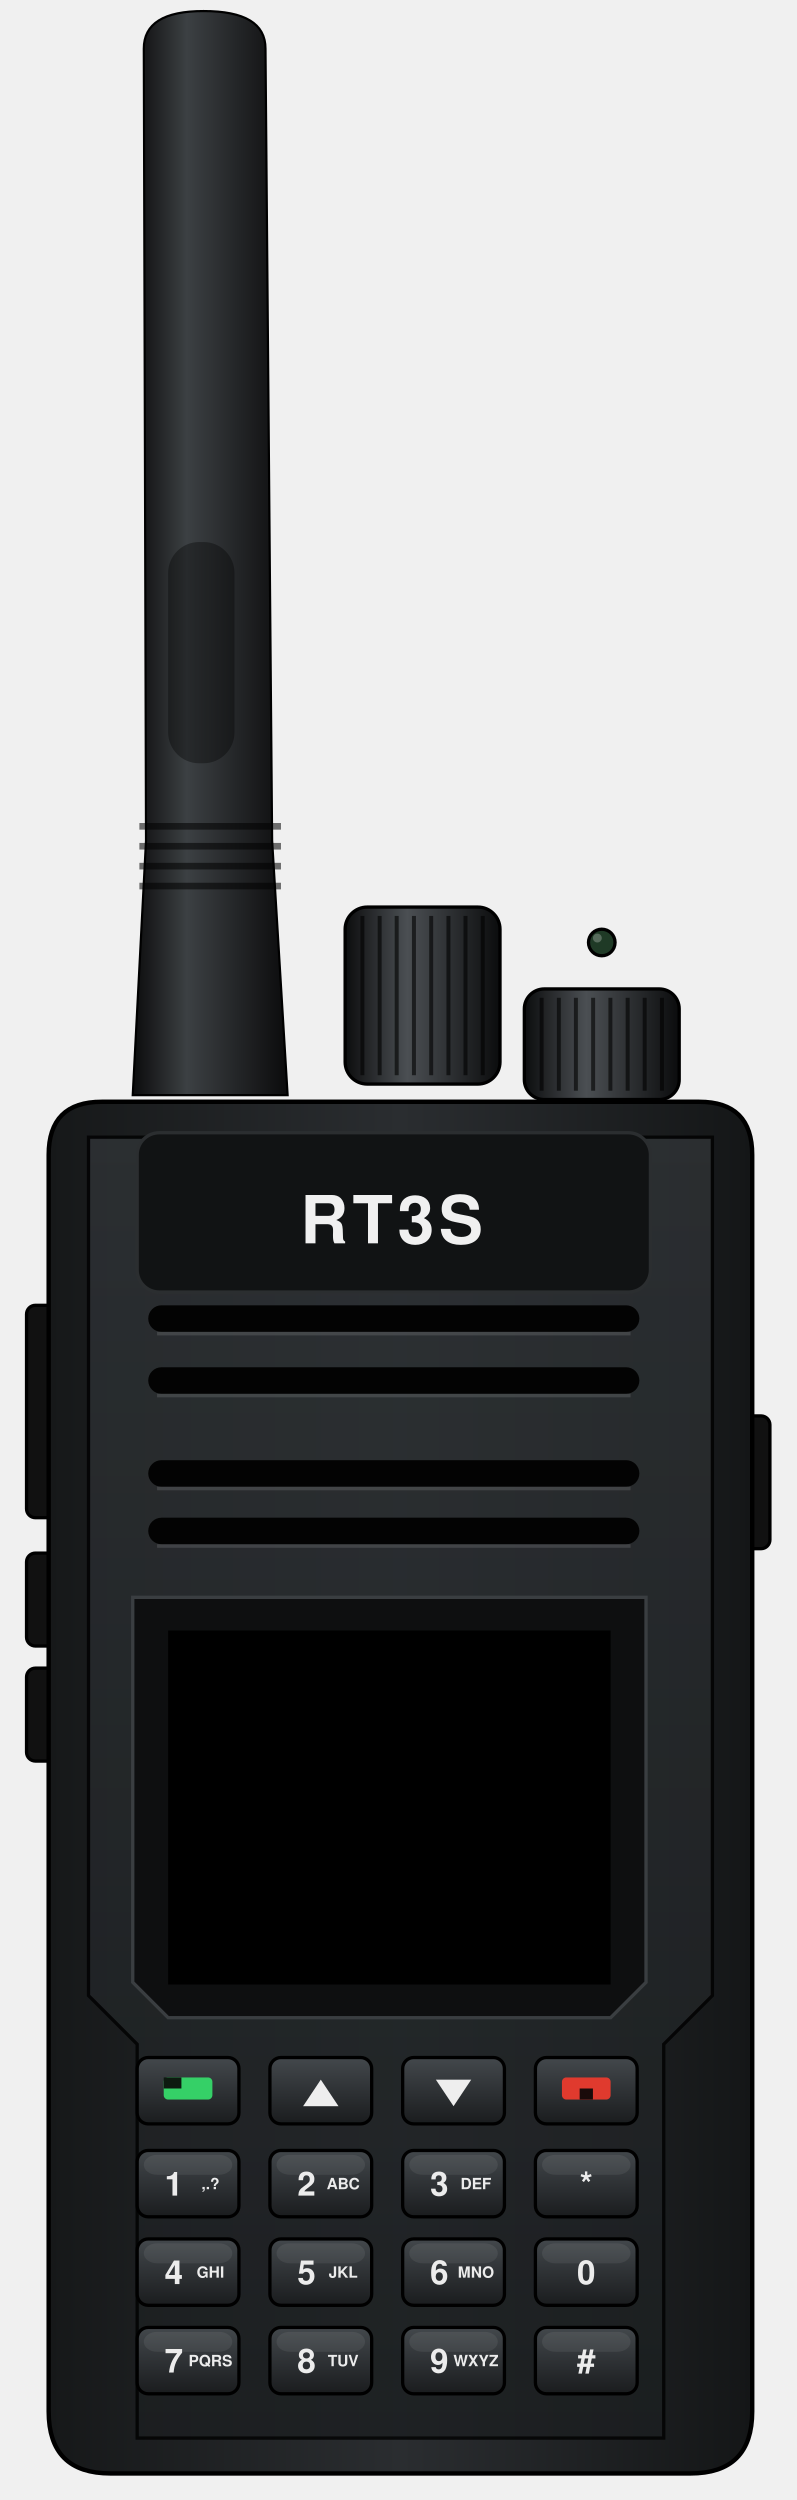
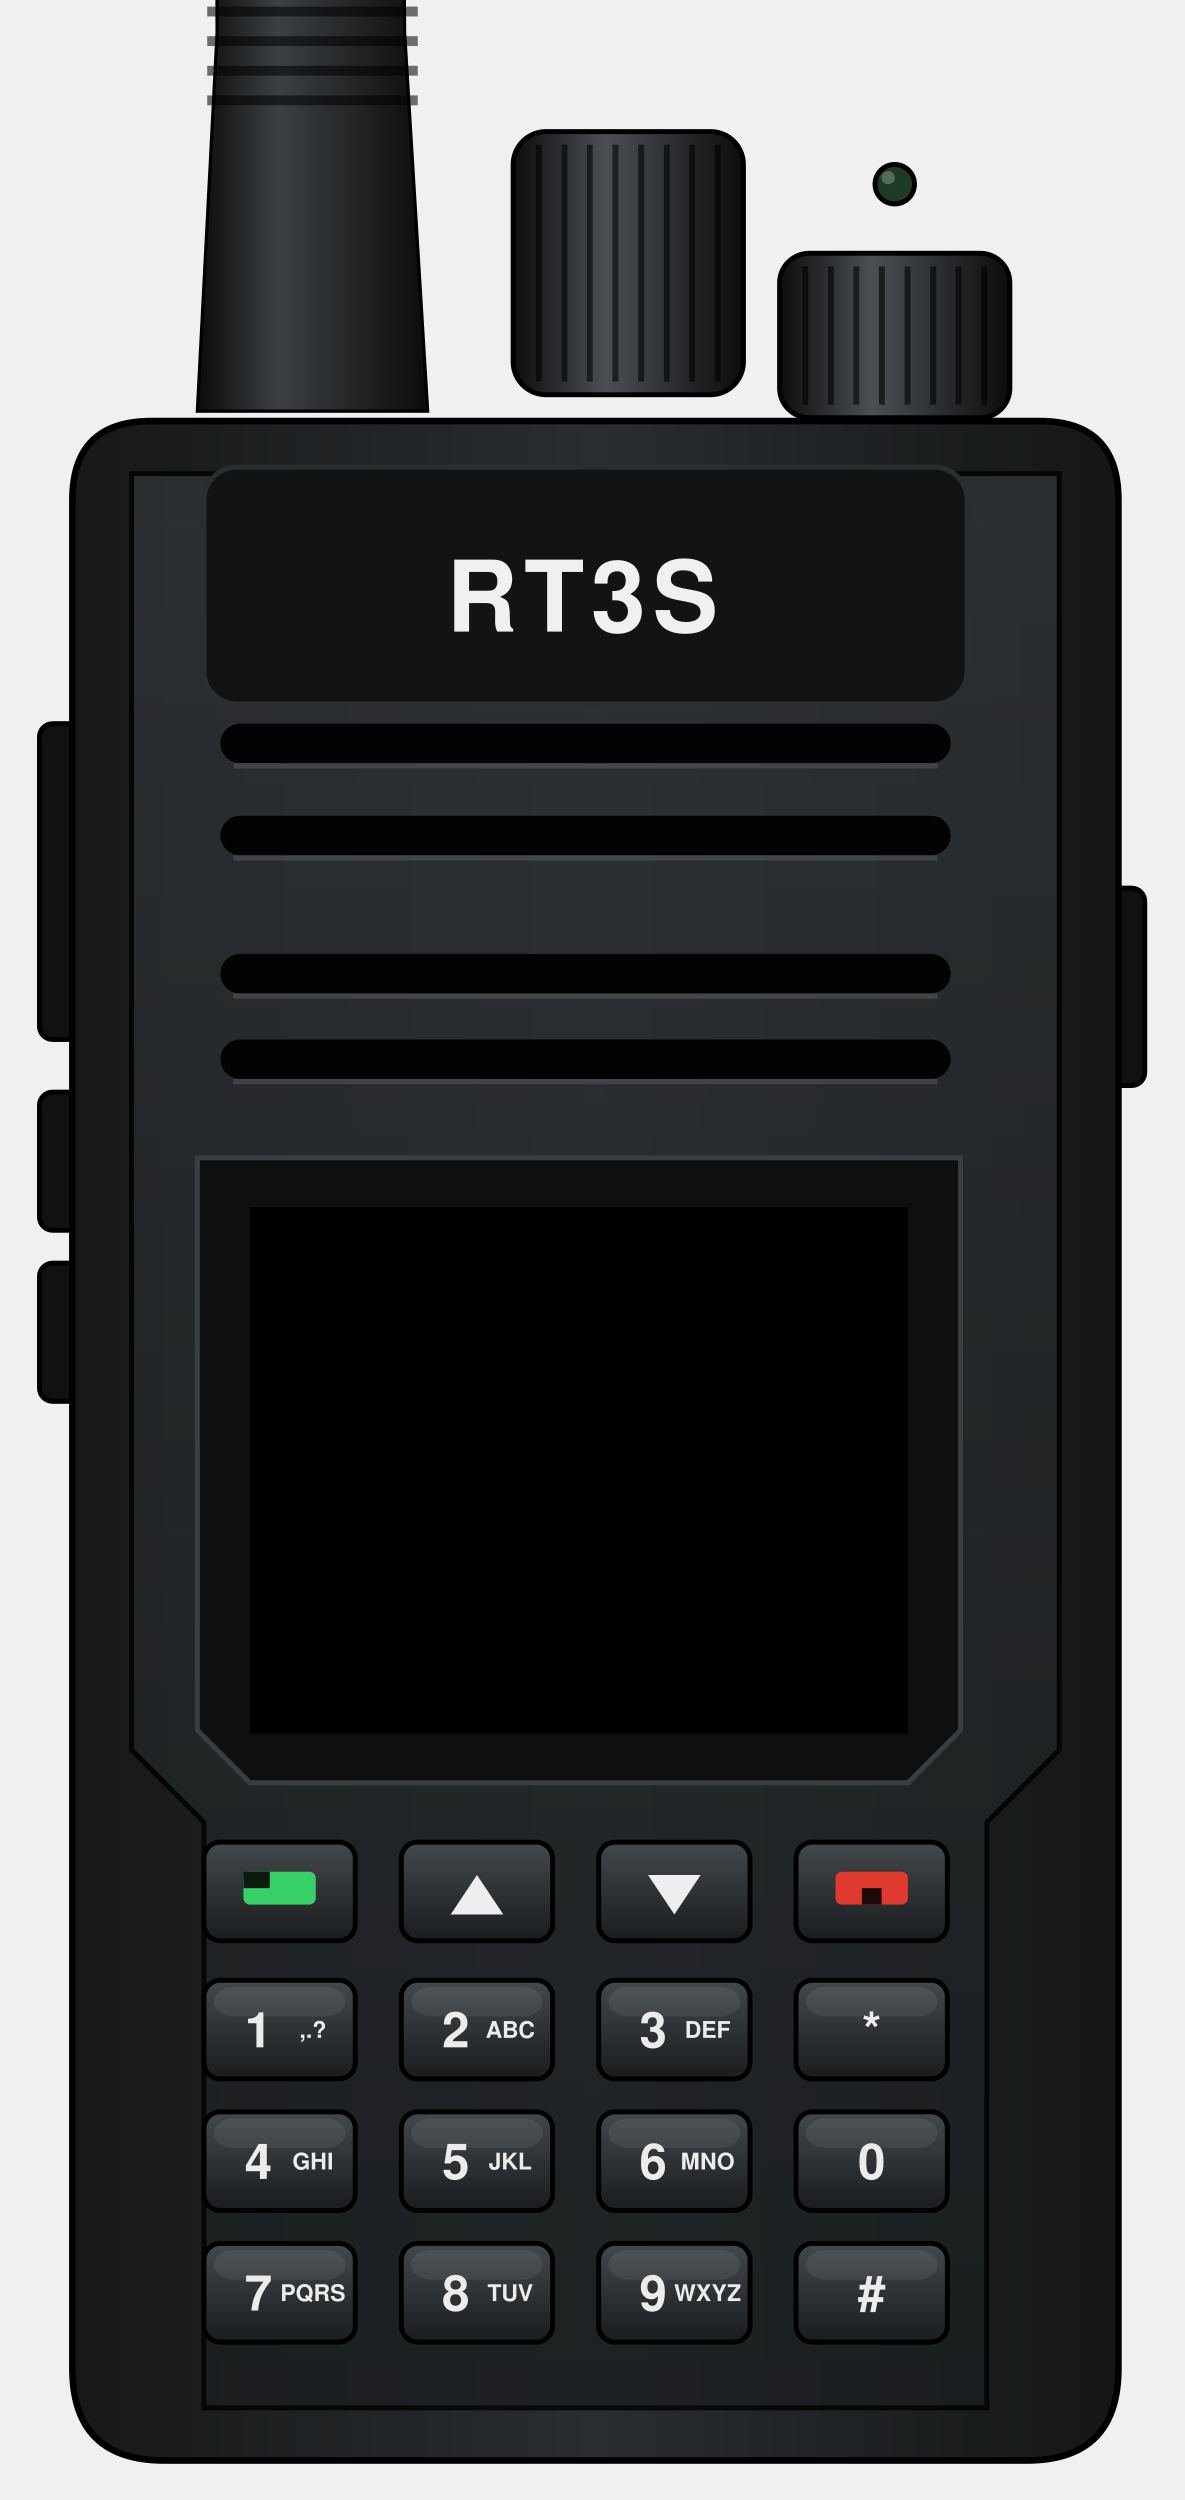
- <svg xmlns="http://www.w3.org/2000/svg" data-undrawn="fn_left fn_right sk3" viewBox="0 0 360 1130">
+ <svg xmlns="http://www.w3.org/2000/svg" data-undrawn="fn_left fn_right sk3" viewBox="0 370 360 760">
  <defs>
    <linearGradient id="body" x1="0" x2="1">
      <stop offset="0" stop-color="#161819" />
      <stop offset=".5" stop-color="#2a2d30" />
      <stop offset="1" stop-color="#141617" />
    </linearGradient>
    <linearGradient id="face" x1="0" y1="0" x2="0" y2="1">
      <stop offset="0" stop-color="#2f3336" />
      <stop offset="1" stop-color="#1b1e20" />
    </linearGradient>
    <linearGradient id="key" x1="0" y1="0" x2="0" y2="1">
      <stop offset="0" stop-color="#43484c" />
      <stop offset="1" stop-color="#1a1c1e" />
    </linearGradient>
    <linearGradient id="keyl" x1="0" y1="0" x2="0" y2="1">
      <stop offset="0" stop-color="#5a5f64" />
      <stop offset="1" stop-color="#2a2d30" />
    </linearGradient>
    <linearGradient id="knob" x1="0" x2="1">
      <stop offset="0" stop-color="#0c0d0e" />
      <stop offset=".4" stop-color="#4b4f53" />
      <stop offset="1" stop-color="#0b0c0d" />
    </linearGradient>
    <linearGradient id="ant" x1="0" x2="1">
      <stop offset="0" stop-color="#0b0b0c" />
      <stop offset=".35" stop-color="#3c4043" />
      <stop offset="1" stop-color="#0b0b0c" />
    </linearGradient>
    <linearGradient id="bez" x1="0" y1="0" x2="0" y2="1">
      <stop offset="0" stop-color="#060607" />
      <stop offset="1" stop-color="#1f2224" />
    </linearGradient>
    <linearGradient id="green" x1="0" x2="1">
      <stop offset="0" stop-color="#46644d" />
      <stop offset="1" stop-color="#2b4033" />
    </linearGradient>
    <radialGradient id="cap" cx=".4" cy=".35" r=".8">
      <stop offset="0" stop-color="#2a2c2e" />
      <stop offset="1" stop-color="#0c0d0e" />
    </radialGradient>
  </defs>
  <path d="M65 22 Q65 5 92 5 Q120 5 120 22 L123 380 L130 495 L60 495 L66 380Z" fill="url(#ant)" stroke="#000" />
  <rect x="76" y="245" width="30" height="100" rx="14" fill="#000" fill-opacity=".35" />
  <rect x="63" y="372" width="64" height="3" fill="#000" fill-opacity=".55" />
  <rect x="63" y="381" width="64" height="3" fill="#000" fill-opacity=".55" />
  <rect x="63" y="390" width="64" height="3" fill="#000" fill-opacity=".55" />
  <rect x="63" y="399" width="64" height="3" fill="#000" fill-opacity=".55" />
  <rect id="encoder" x="156" y="410" width="70" height="80" rx="10" fill="url(#knob)" stroke="#000" stroke-width="1.5" />
  <line x1="163.8" y1="414" x2="163.8" y2="486" stroke="#000" stroke-opacity=".6" stroke-width="1.8" />
  <line x1="171.6" y1="414" x2="171.6" y2="486" stroke="#000" stroke-opacity=".6" stroke-width="1.8" />
  <line x1="179.3" y1="414" x2="179.3" y2="486" stroke="#000" stroke-opacity=".6" stroke-width="1.8" />
  <line x1="187.1" y1="414" x2="187.1" y2="486" stroke="#000" stroke-opacity=".6" stroke-width="1.8" />
  <line x1="194.9" y1="414" x2="194.9" y2="486" stroke="#000" stroke-opacity=".6" stroke-width="1.8" />
  <line x1="202.7" y1="414" x2="202.7" y2="486" stroke="#000" stroke-opacity=".6" stroke-width="1.8" />
  <line x1="210.4" y1="414" x2="210.4" y2="486" stroke="#000" stroke-opacity=".6" stroke-width="1.8" />
  <line x1="218.2" y1="414" x2="218.2" y2="486" stroke="#000" stroke-opacity=".6" stroke-width="1.8" />
  <rect x="237" y="447" width="70" height="50" rx="9" fill="url(#knob)" stroke="#000" stroke-width="1.5" />
  <line x1="244.8" y1="451" x2="244.8" y2="493" stroke="#000" stroke-opacity=".6" stroke-width="1.8" />
  <line x1="252.6" y1="451" x2="252.6" y2="493" stroke="#000" stroke-opacity=".6" stroke-width="1.8" />
  <line x1="260.3" y1="451" x2="260.3" y2="493" stroke="#000" stroke-opacity=".6" stroke-width="1.8" />
  <line x1="268.1" y1="451" x2="268.1" y2="493" stroke="#000" stroke-opacity=".6" stroke-width="1.8" />
  <line x1="275.9" y1="451" x2="275.9" y2="493" stroke="#000" stroke-opacity=".6" stroke-width="1.8" />
  <line x1="283.7" y1="451" x2="283.7" y2="493" stroke="#000" stroke-opacity=".6" stroke-width="1.8" />
  <line x1="291.4" y1="451" x2="291.4" y2="493" stroke="#000" stroke-opacity=".6" stroke-width="1.8" />
  <line x1="299.2" y1="451" x2="299.2" y2="493" stroke="#000" stroke-opacity=".6" stroke-width="1.8" />
  <rect id="key-ptt" data-edge="left" x="12" y="590" width="14" height="96" rx="4" fill="#111" stroke="#000" stroke-width="1.5" />
  <rect id="key-sk1" data-edge="left" x="12" y="702" width="14" height="42" rx="4" fill="#111" stroke="#000" stroke-width="1.5" />
  <rect id="key-sk2" data-edge="left" x="12" y="754" width="14" height="42" rx="4" fill="#111" stroke="#000" stroke-width="1.5" />
  <rect x="336" y="640" width="12" height="60" rx="4" fill="#111" stroke="#000" stroke-width="1.5" />
  <circle id="led" cx="272" cy="426" r="6" fill="#1f3a26" stroke="#000" stroke-width="1.5" />
  <circle cx="270" cy="424" r="2" fill="#fff" fill-opacity=".25" />
  <path d="M22 522 Q22 498 46 498 L316 498 Q340 498 340 522 L340 1090 Q340 1118 312 1118 L50 1118 Q22 1118 22 1090Z" fill="url(#body)" stroke="#000" stroke-width="2" />
  <path d="M40 514 L322 514 L322 902 L300 924 L300 1102 L62 1102 L62 924 L40 902Z" fill="url(#face)" stroke="#000" stroke-width="1.5" opacity=".8" />
  <rect x="62" y="512" width="232" height="72" rx="10" fill="#111314" stroke="#2b2e30" stroke-width="1.5" />
  <text x="177" y="562" font-family="Helvetica,Arial,sans-serif" font-size="30" font-weight="bold" text-anchor="middle" fill="#f0f0f0" letter-spacing="2">RT3S</text>
  <rect x="67" y="590" width="222" height="12" rx="6.0" fill="#030303" />
  <rect x="71" y="602" width="214" height="1.6" fill="#fff" fill-opacity=".12" />
  <rect x="67" y="618" width="222" height="12" rx="6.0" fill="#030303" />
  <rect x="71" y="630" width="214" height="1.6" fill="#fff" fill-opacity=".12" />
  <rect x="67" y="660" width="222" height="12" rx="6.0" fill="#030303" />
  <rect x="71" y="672" width="214" height="1.6" fill="#fff" fill-opacity=".12" />
  <rect x="67" y="686" width="222" height="12" rx="6.0" fill="#030303" />
  <rect x="71" y="698" width="214" height="1.6" fill="#fff" fill-opacity=".12" />
  <path d="M60 722 L292 722 L292 896 L276 912 L76 912 L60 896Z" fill="#0e0f10" stroke="#3a3e41" stroke-width="1.5" />
  <rect id="screen" x="76" y="737" width="200" height="160" fill="#000" />
  <rect id="key-green" x="62" y="930" width="46" height="30" rx="5" fill="url(#key)" stroke="#000" stroke-width="1.5" />
  <rect x="74" y="939" width="22" height="10" rx="2" fill="#35d067" />
  <rect x="74" y="939" width="8" height="5" fill="#0d1a10" />
  <rect id="key-up" x="122" y="930" width="46" height="30" rx="5" fill="url(#key)" stroke="#000" stroke-width="1.5" />
  <path d="M137 952l8-12l8 12z" fill="#eee" />
  <rect id="key-down" x="182" y="930" width="46" height="30" rx="5" fill="url(#key)" stroke="#000" stroke-width="1.5" />
  <path d="M197 940l8 12l8-12z" fill="#eee" />
  <rect id="key-red" x="242" y="930" width="46" height="30" rx="5" fill="url(#key)" stroke="#000" stroke-width="1.5" />
  <rect x="254" y="939" width="22" height="10" rx="2" fill="#e03a2e" />
  <rect x="262" y="944" width="6" height="5" fill="#1a0b0a" />
  <rect id="key-1" x="62" y="972" width="46" height="30" rx="5" fill="url(#key)" stroke="#000" stroke-width="1.5" />
  <rect x="65" y="974" width="40" height="9.0" rx="6.0" fill="#fff" fill-opacity=".07" />
  <text x="78.56" y="992.4" font-family="Helvetica,Arial,sans-serif" font-size="15" font-weight="bold" text-anchor="middle" fill="#ececec">1</text>
  <text x="95.12" y="989.52" font-family="Helvetica,Arial,sans-serif" font-size="7" font-weight="bold" text-anchor="middle" fill="#ececec">,.?</text>
  <rect id="key-2" x="122" y="972" width="46" height="30" rx="5" fill="url(#key)" stroke="#000" stroke-width="1.5" />
  <rect x="125" y="974" width="40" height="9.0" rx="6.0" fill="#fff" fill-opacity=".07" />
  <text x="138.56" y="992.4" font-family="Helvetica,Arial,sans-serif" font-size="15" font-weight="bold" text-anchor="middle" fill="#ececec">2</text>
  <text x="155.12" y="989.52" font-family="Helvetica,Arial,sans-serif" font-size="7" font-weight="bold" text-anchor="middle" fill="#ececec">ABC</text>
  <rect id="key-3" x="182" y="972" width="46" height="30" rx="5" fill="url(#key)" stroke="#000" stroke-width="1.5" />
  <rect x="185" y="974" width="40" height="9.0" rx="6.0" fill="#fff" fill-opacity=".07" />
  <text x="198.56" y="992.4" font-family="Helvetica,Arial,sans-serif" font-size="15" font-weight="bold" text-anchor="middle" fill="#ececec">3</text>
  <text x="215.12" y="989.52" font-family="Helvetica,Arial,sans-serif" font-size="7" font-weight="bold" text-anchor="middle" fill="#ececec">DEF</text>
  <rect id="key-star" x="242" y="972" width="46" height="30" rx="5" fill="url(#key)" stroke="#000" stroke-width="1.5" />
  <rect x="245" y="974" width="40" height="9.0" rx="6.0" fill="#fff" fill-opacity=".07" />
  <text x="265.0" y="992.4" font-family="Helvetica,Arial,sans-serif" font-size="15" font-weight="bold" text-anchor="middle" fill="#ececec">*</text>
  <rect id="key-4" x="62" y="1012" width="46" height="30" rx="5" fill="url(#key)" stroke="#000" stroke-width="1.5" />
  <rect x="65" y="1014" width="40" height="9.0" rx="6.0" fill="#fff" fill-opacity=".07" />
  <text x="78.56" y="1032.4" font-family="Helvetica,Arial,sans-serif" font-size="15" font-weight="bold" text-anchor="middle" fill="#ececec">4</text>
  <text x="95.12" y="1029.52" font-family="Helvetica,Arial,sans-serif" font-size="7" font-weight="bold" text-anchor="middle" fill="#ececec">GHI</text>
  <rect id="key-5" x="122" y="1012" width="46" height="30" rx="5" fill="url(#key)" stroke="#000" stroke-width="1.5" />
  <rect x="125" y="1014" width="40" height="9.0" rx="6.0" fill="#fff" fill-opacity=".07" />
  <text x="138.56" y="1032.4" font-family="Helvetica,Arial,sans-serif" font-size="15" font-weight="bold" text-anchor="middle" fill="#ececec">5</text>
  <text x="155.12" y="1029.52" font-family="Helvetica,Arial,sans-serif" font-size="7" font-weight="bold" text-anchor="middle" fill="#ececec">JKL</text>
  <rect id="key-6" x="182" y="1012" width="46" height="30" rx="5" fill="url(#key)" stroke="#000" stroke-width="1.5" />
  <rect x="185" y="1014" width="40" height="9.0" rx="6.0" fill="#fff" fill-opacity=".07" />
  <text x="198.56" y="1032.4" font-family="Helvetica,Arial,sans-serif" font-size="15" font-weight="bold" text-anchor="middle" fill="#ececec">6</text>
  <text x="215.12" y="1029.52" font-family="Helvetica,Arial,sans-serif" font-size="7" font-weight="bold" text-anchor="middle" fill="#ececec">MNO</text>
  <rect id="key-0" x="242" y="1012" width="46" height="30" rx="5" fill="url(#key)" stroke="#000" stroke-width="1.5" />
  <rect x="245" y="1014" width="40" height="9.0" rx="6.0" fill="#fff" fill-opacity=".07" />
  <text x="265.0" y="1032.4" font-family="Helvetica,Arial,sans-serif" font-size="15" font-weight="bold" text-anchor="middle" fill="#ececec">0</text>
  <rect id="key-7" x="62" y="1052" width="46" height="30" rx="5" fill="url(#key)" stroke="#000" stroke-width="1.5" />
  <rect x="65" y="1054" width="40" height="9.0" rx="6.0" fill="#fff" fill-opacity=".07" />
  <text x="78.56" y="1072.4" font-family="Helvetica,Arial,sans-serif" font-size="15" font-weight="bold" text-anchor="middle" fill="#ececec">7</text>
  <text x="95.12" y="1069.52" font-family="Helvetica,Arial,sans-serif" font-size="7" font-weight="bold" text-anchor="middle" fill="#ececec">PQRS</text>
  <rect id="key-8" x="122" y="1052" width="46" height="30" rx="5" fill="url(#key)" stroke="#000" stroke-width="1.5" />
  <rect x="125" y="1054" width="40" height="9.0" rx="6.0" fill="#fff" fill-opacity=".07" />
  <text x="138.56" y="1072.4" font-family="Helvetica,Arial,sans-serif" font-size="15" font-weight="bold" text-anchor="middle" fill="#ececec">8</text>
  <text x="155.12" y="1069.52" font-family="Helvetica,Arial,sans-serif" font-size="7" font-weight="bold" text-anchor="middle" fill="#ececec">TUV</text>
  <rect id="key-9" x="182" y="1052" width="46" height="30" rx="5" fill="url(#key)" stroke="#000" stroke-width="1.5" />
  <rect x="185" y="1054" width="40" height="9.0" rx="6.0" fill="#fff" fill-opacity=".07" />
  <text x="198.56" y="1072.4" font-family="Helvetica,Arial,sans-serif" font-size="15" font-weight="bold" text-anchor="middle" fill="#ececec">9</text>
  <text x="215.12" y="1069.52" font-family="Helvetica,Arial,sans-serif" font-size="7" font-weight="bold" text-anchor="middle" fill="#ececec">WXYZ</text>
  <rect id="key-hash" x="242" y="1052" width="46" height="30" rx="5" fill="url(#key)" stroke="#000" stroke-width="1.5" />
  <rect x="245" y="1054" width="40" height="9.0" rx="6.0" fill="#fff" fill-opacity=".07" />
  <text x="265.0" y="1072.4" font-family="Helvetica,Arial,sans-serif" font-size="15" font-weight="bold" text-anchor="middle" fill="#ececec">#</text>
</svg>
